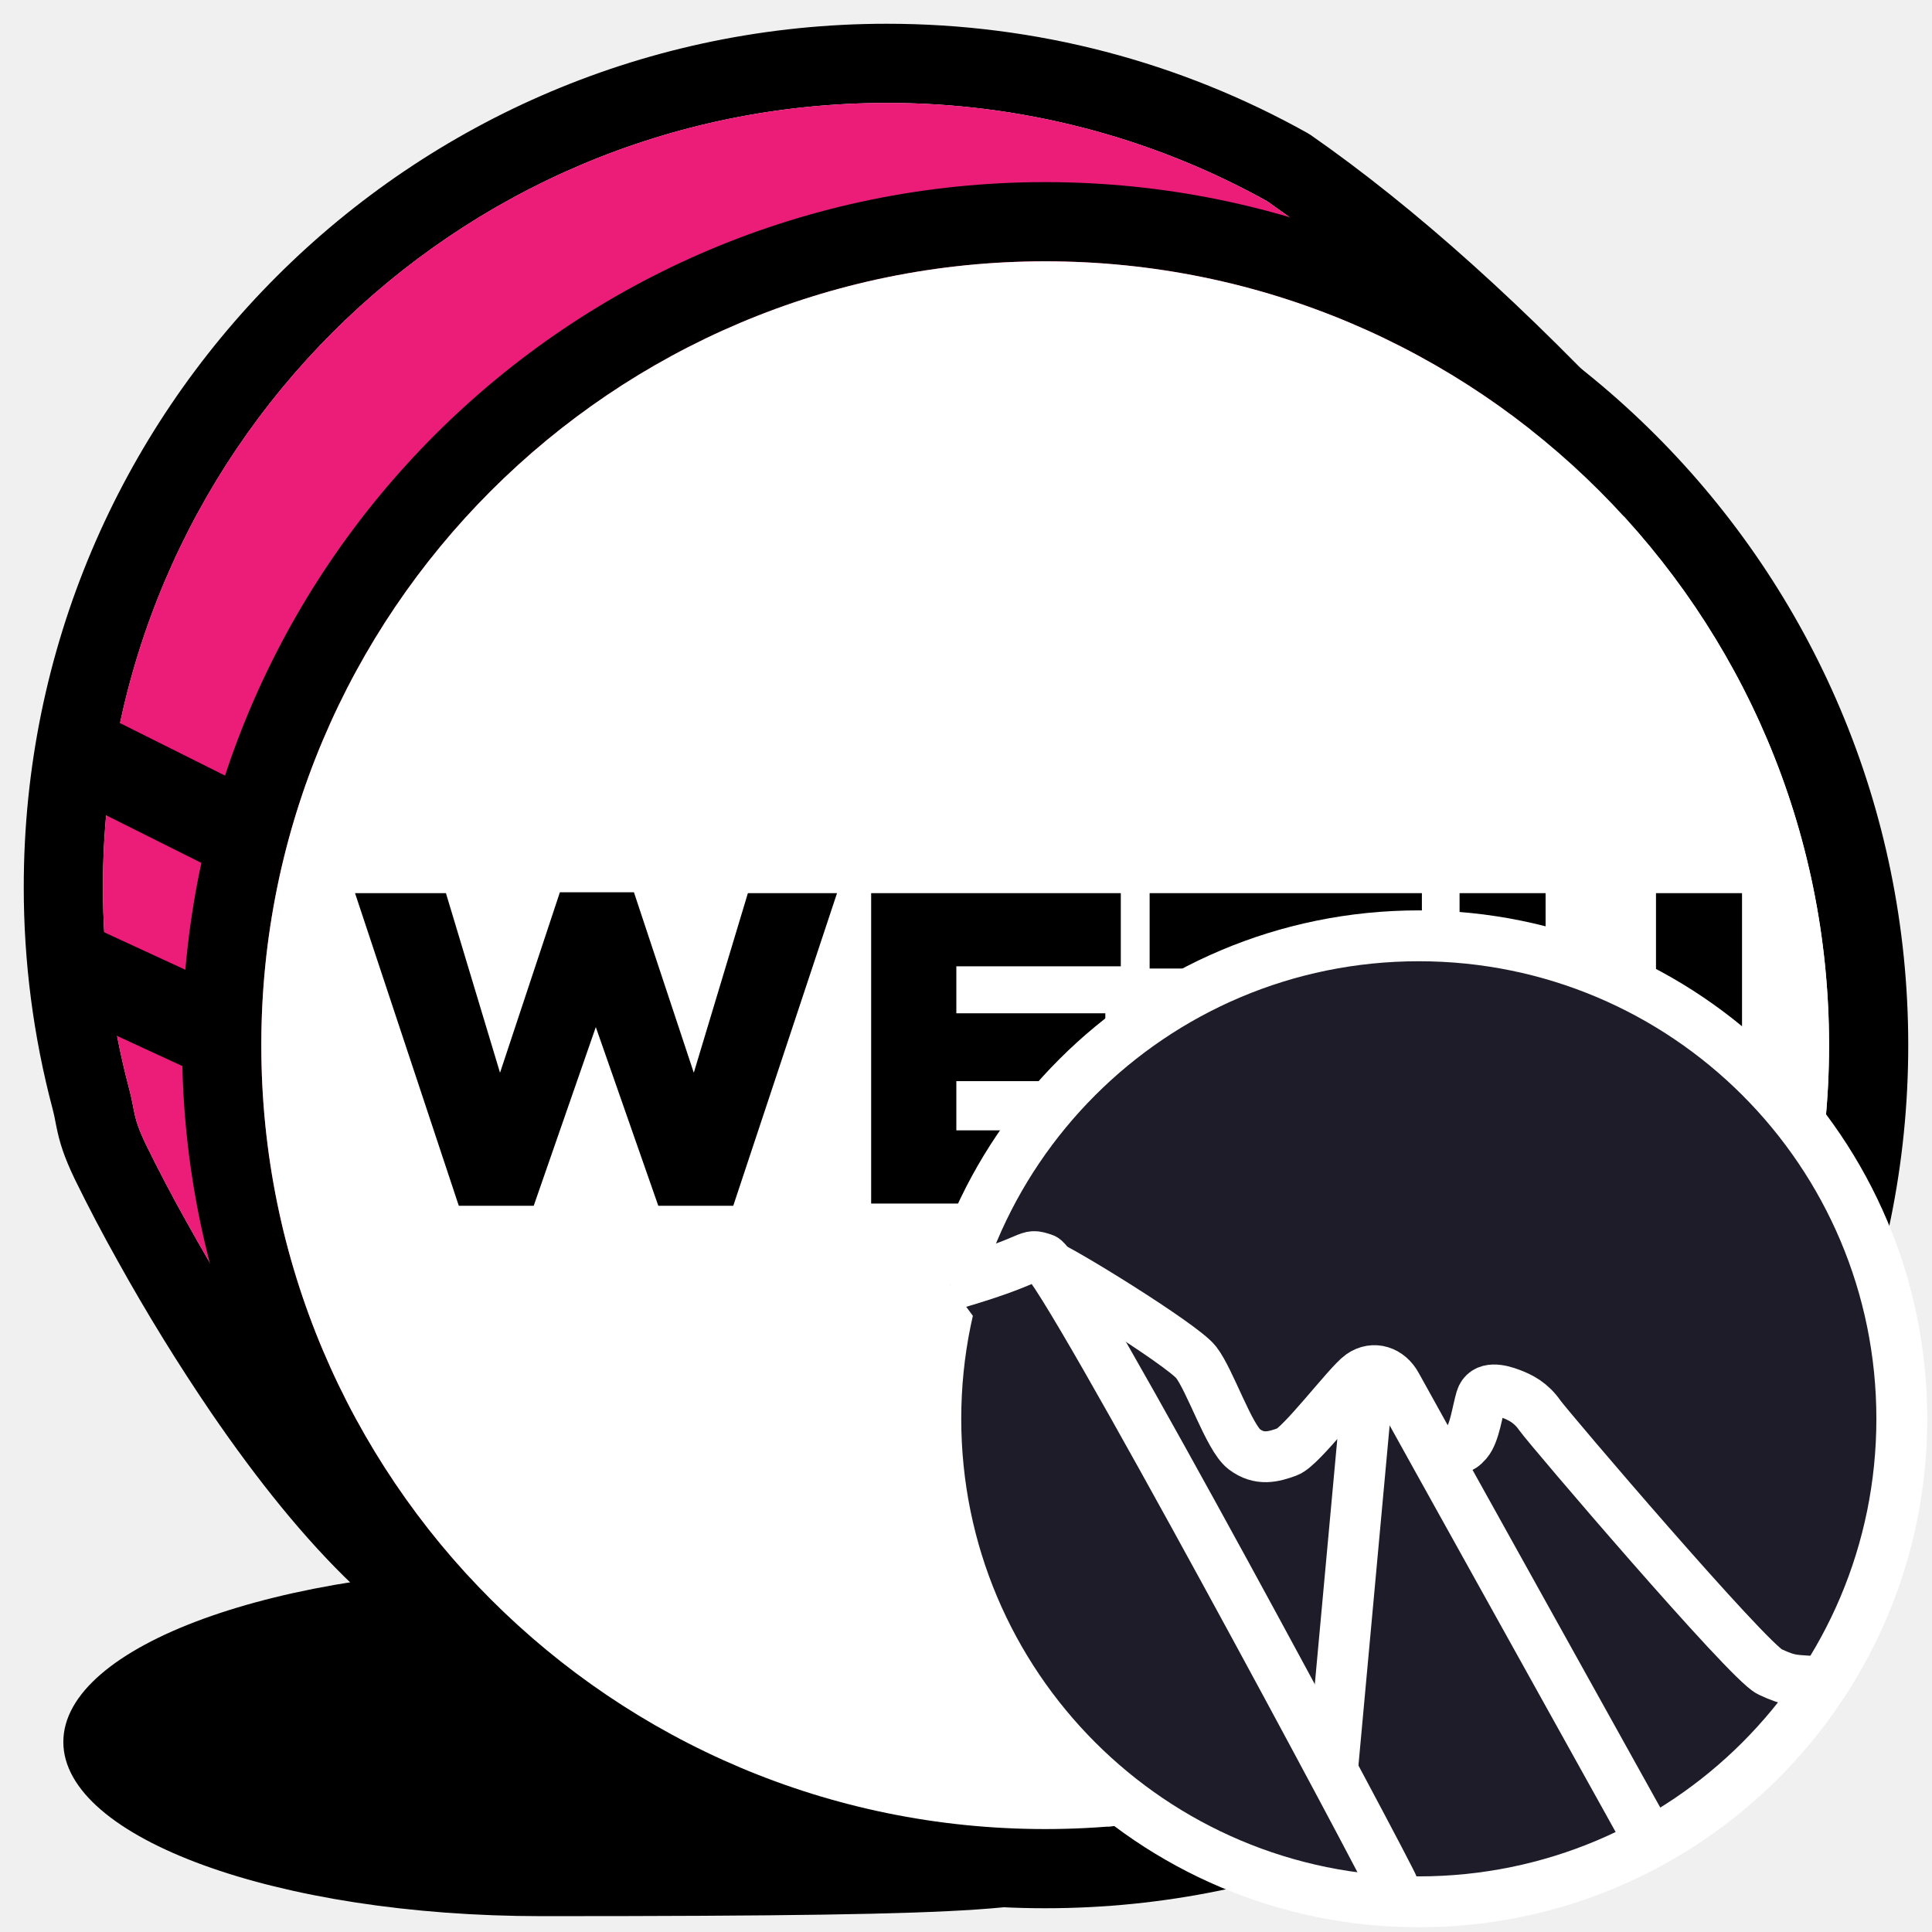
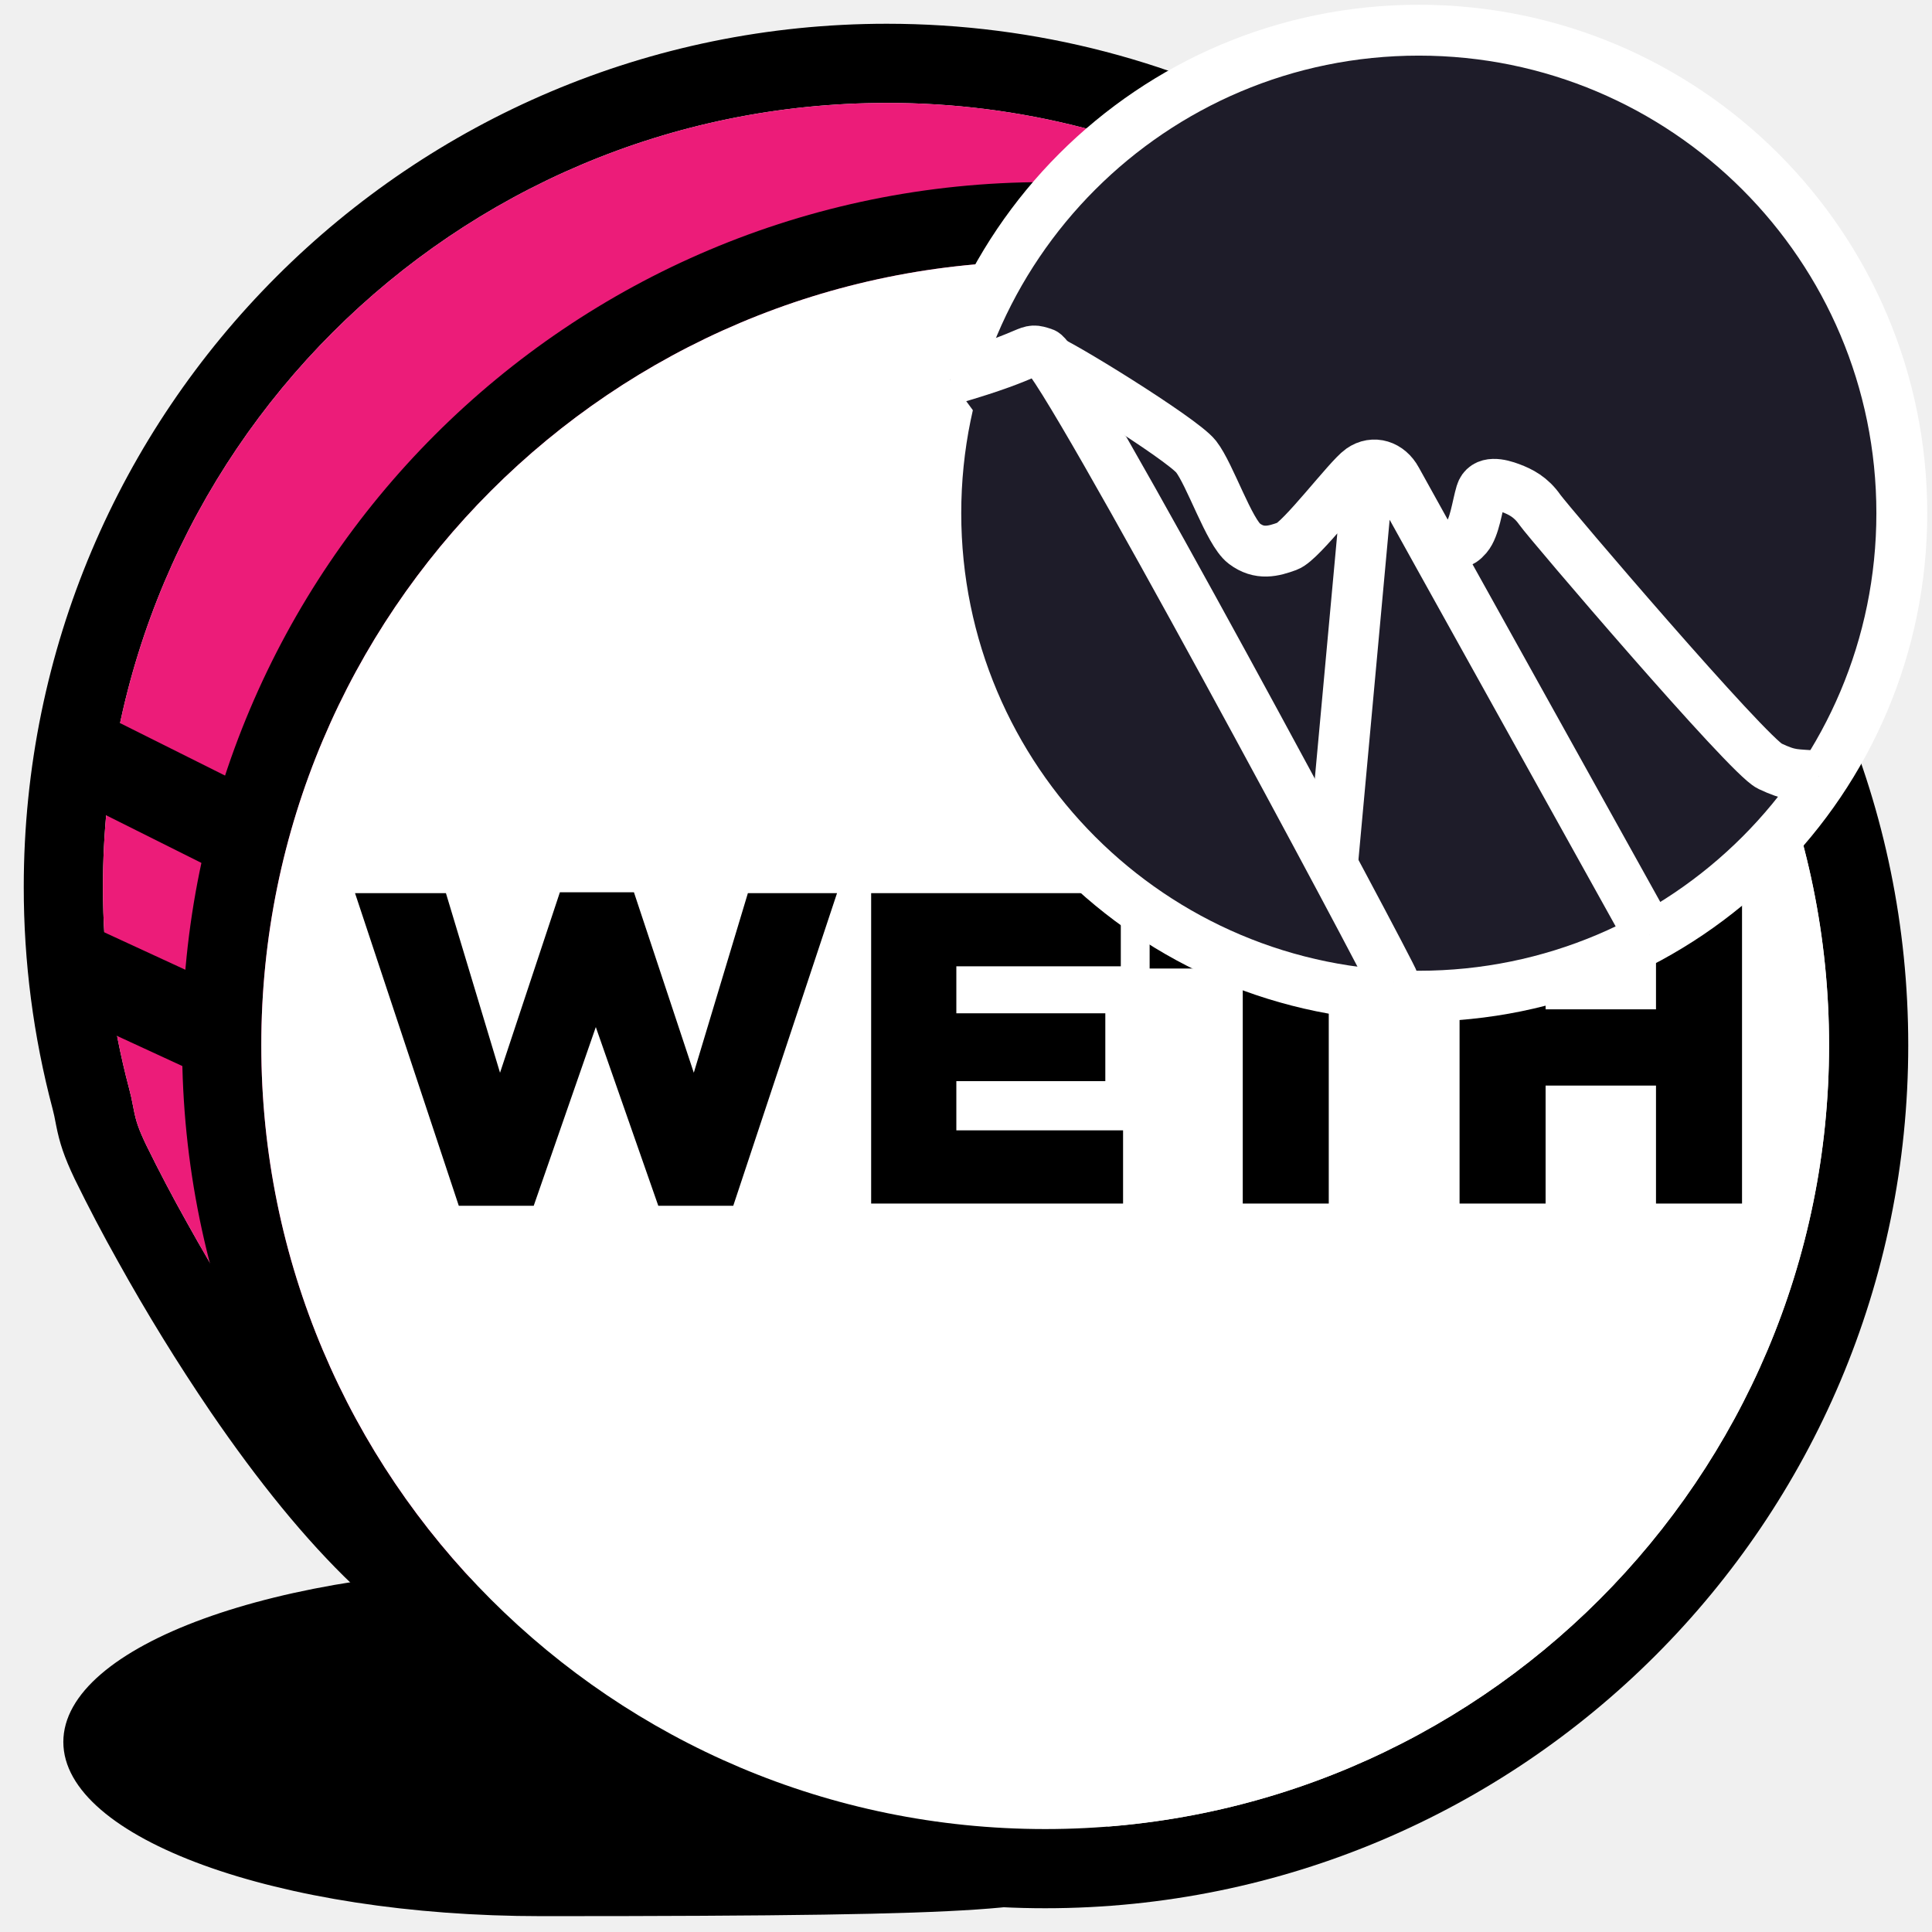
<svg xmlns="http://www.w3.org/2000/svg" viewBox="0 0 128 128">
  <path d="M35.884 126.95c32.172 0 32.172-.48 37.628-2.098 7.128-2.116-20.128-20.984-37.628-20.984s-31.688 5.168-31.688 11.54c0 6.376 14.188 11.542 31.688 11.542" />
  <path d="m108.94 28.81 1.48 1.594-1.294 1.748c-41.96 56.734-66.132 82.42-76.388 78.976-6.246-2.1-12.51-8.41-18.776-17.574a130 130 0 0 1-6.15-9.988 108 108 0 0 1-2.862-5.452c-.702-1.474-1-2.38-1.234-3.572l-.028-.144q-.084-.475-.206-.942a57.2 57.2 0 0 1-1.908-14.702c0-31.58 25.6-57.18 57.18-57.18 9.894 0 19.428 2.518 27.878 7.244l.218.136q10.374 7.226 22.09 19.856M83.958 13.334A51.7 51.7 0 0 0 58.754 6.82C30.072 6.82 6.82 30.072 6.82 58.754c0 4.558.586 9.036 1.732 13.356.114.428.166.67.286 1.288l.024.128c.152.768.312 1.26.822 2.33a104 104 0 0 0 2.71 5.156c1.82 3.281 3.79 6.478 5.9 9.58 5.66 8.28 11.272 13.936 16.116 15.562 6.458 2.17 30.772-23.568 69.196-75.364Q93.138 19.748 83.958 13.334" />
  <path fill="#EC1C79" d="M83.958 13.334A51.7 51.7 0 0 0 58.754 6.82C30.072 6.82 6.82 30.072 6.82 58.754c0 4.558.586 9.036 1.732 13.356.114.428.166.67.286 1.288l.024.128c.152.768.312 1.26.822 2.33a104 104 0 0 0 2.71 5.156c1.82 3.281 3.79 6.478 5.9 9.58 5.66 8.28 11.272 13.936 16.116 15.562 6.458 2.17 30.772-23.568 69.196-75.364Q93.138 19.748 83.958 13.334" />
  <path d="M69.246 126.426c-31.58 0-57.18-25.6-57.18-57.18s25.6-57.18 57.18-57.18 57.18 25.6 57.18 57.18-25.6 57.18-57.18 57.18m0-5.246c28.682 0 51.934-23.252 51.934-51.934S97.928 17.312 69.246 17.312 17.312 40.564 17.312 69.246s23.252 51.934 51.934 51.934" />
  <path fill="#fff" d="M69.246 121.18c28.682 0 51.934-23.252 51.934-51.934S97.928 17.312 69.246 17.312 17.312 40.564 17.312 69.246s23.252 51.934 51.934 51.934" />
  <path d="m30.396 79.884-6.874-20.71h6.022l3.584 11.898 3.966-11.956H42l3.966 11.956 3.584-11.9h5.906L48.58 79.886h-4.966l-4.14-11.84-4.114 11.84zm27.32-.146V59.174h16.54v4.846H63.36v3.114h9.87v4.496h-9.87v3.26h11.046v4.848zm24.62 0v-15.57h-6.17v-4.994h18.038v4.994h-6.17v15.57zm14.364 0V59.174h5.7v7.696h7.314v-7.696h5.7v20.564h-5.7v-7.814H102.4v7.814zM4.98 52.988a2.937 2.937 0 1 1 2.628-5.254l8.394 4.196a2.938 2.938 0 0 1-2.628 5.254zm-.966 13.918a2.938 2.938 0 0 1 2.462-5.336l8.394 3.874a2.938 2.938 0 0 1-2.46 5.336z" />
  <svg fill="none" viewBox="0 0 128 128">
-     <path fill="#1E1C29" stroke="#fff" stroke-width="3.37" d="M62 93.999C62 76.319 76.32 62 93.999 62 111.679 62 126 76.32 126 93.999 126 111.679 111.679 126 93.999 126S62 111.679 62 93.999Z" />
-     <path fill="#1E1C29" d="M62.953 85.136c6.02-1.736 4.918-2.147 6.19-1.736 1.272.413 23.05 41.061 23.186 41.644" />
-     <path stroke="#fff" stroke-width="3.37" d="M62.953 85.136c6.02-1.736 4.918-2.147 6.19-1.736 1.272.413 23.05 41.061 23.186 41.644" />
-     <path fill="#1E1C29" d="M69.164 83.73c.75.153 9.156 5.337 10.081 6.523.927 1.188 2.184 4.999 3.192 5.762s1.934.508 2.858.169 4.033-4.49 4.874-5.083 1.848-.253 2.352.679c.503.93 16.14 29.028 16.762 30.159M95.671 96.472c.93-.676 1.016-.339 1.522-.928.508-.593.678-2.028.932-2.873.255-.847 1.27-.595 1.946-.34s1.354.593 1.946 1.44c.594.842 13.792 16.308 15.232 16.986 1.436.674 1.611.526 3.258.674" />
-     <path stroke="#fff" stroke-width="3.37" d="M69.164 83.73c.75.153 9.156 5.337 10.081 6.523.927 1.188 2.184 4.999 3.192 5.762s1.934.508 2.858.169 4.033-4.49 4.874-5.083 1.848-.253 2.352.679c.503.93 16.14 29.028 16.762 30.159M90.656 91.373l-2.388 26.028m7.403-20.929c.93-.676 1.016-.339 1.522-.928.508-.593.678-2.028.932-2.873.255-.847 1.27-.595 1.946-.34s1.354.593 1.946 1.44c.594.842 13.792 16.308 15.232 16.986 1.436.674 1.611.526 3.258.674" />
+     <path fill="#1E1C29" stroke="#fff" stroke-width="3.37" d="M62 33.999C62 16.319 76.32 2 93.999 2 111.679 2 126 16.32 126 33.999 126 51.679 111.679 66 93.999 66S62 51.679 62 33.999Z" />
+     <path fill="#1E1C29" d="M62.953 25.136c6.02-1.736 4.918-2.147 6.19-1.736 1.272.413 23.05 41.061 23.186 41.644" />
+     <path stroke="#fff" stroke-width="3.37" d="M62.953 25.136c6.02-1.736 4.918-2.147 6.19-1.736 1.272.413 23.05 41.061 23.186 41.644" />
+     <path fill="#1E1C29" d="M69.164 23.73c.75.153 9.156 5.337 10.081 6.523.927 1.188 2.184 4.999 3.192 5.762s1.934.508 2.858.169 4.033-4.49 4.874-5.083 1.848-.253 2.352.679c.503.93 16.14 29.028 16.762 30.159M95.671 36.472c.93-.676 1.016-.339 1.522-.928.508-.593.678-2.028.932-2.873.255-.847 1.27-.595 1.946-.34s1.354.593 1.946 1.44c.594.842 13.792 16.308 15.232 16.986 1.436.674 1.611.526 3.258.674" />
+     <path stroke="#fff" stroke-width="3.37" d="M69.164 23.73c.75.153 9.156 5.337 10.081 6.523.927 1.188 2.184 4.999 3.192 5.762s1.934.508 2.858.169 4.033-4.49 4.874-5.083 1.848-.253 2.352.679c.503.93 16.14 29.028 16.762 30.159M90.656 31.373l-2.388 26.028m7.403-20.929c.93-.676 1.016-.339 1.522-.928.508-.593.678-2.028.932-2.873.255-.847 1.27-.595 1.946-.34s1.354.593 1.946 1.44c.594.842 13.792 16.308 15.232 16.986 1.436.674 1.611.526 3.258.674" />
  </svg>
</svg>
